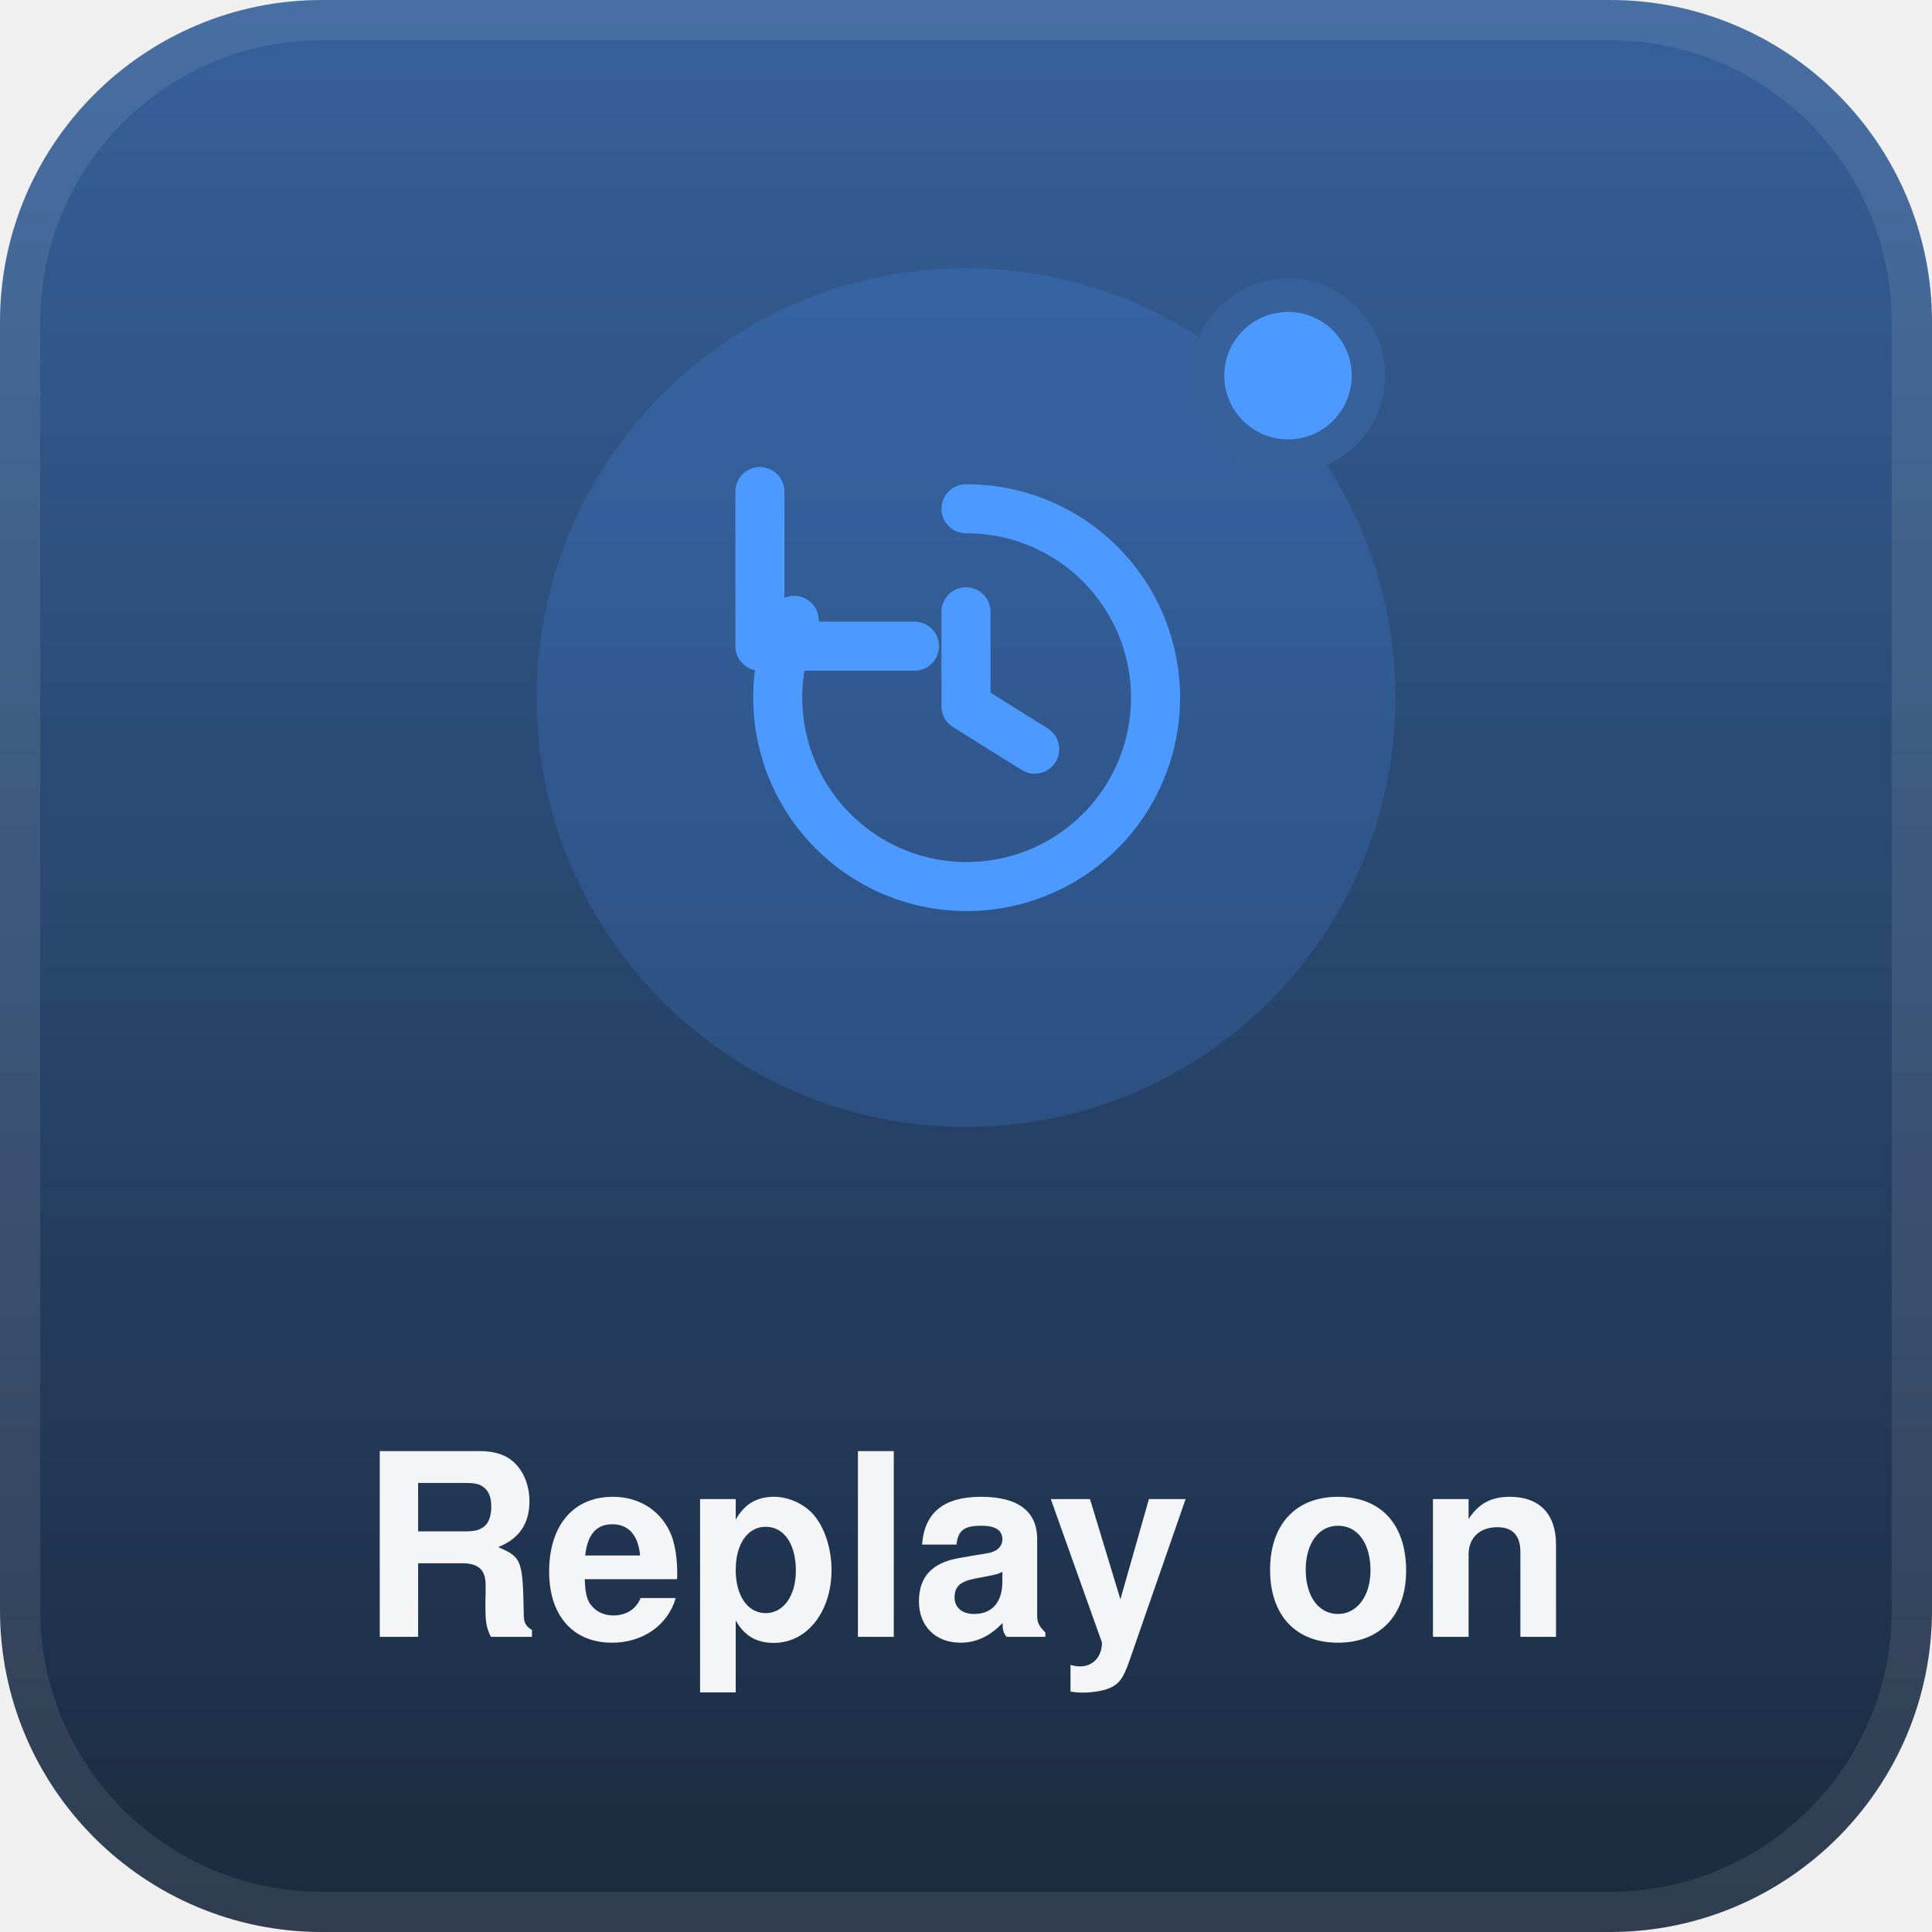
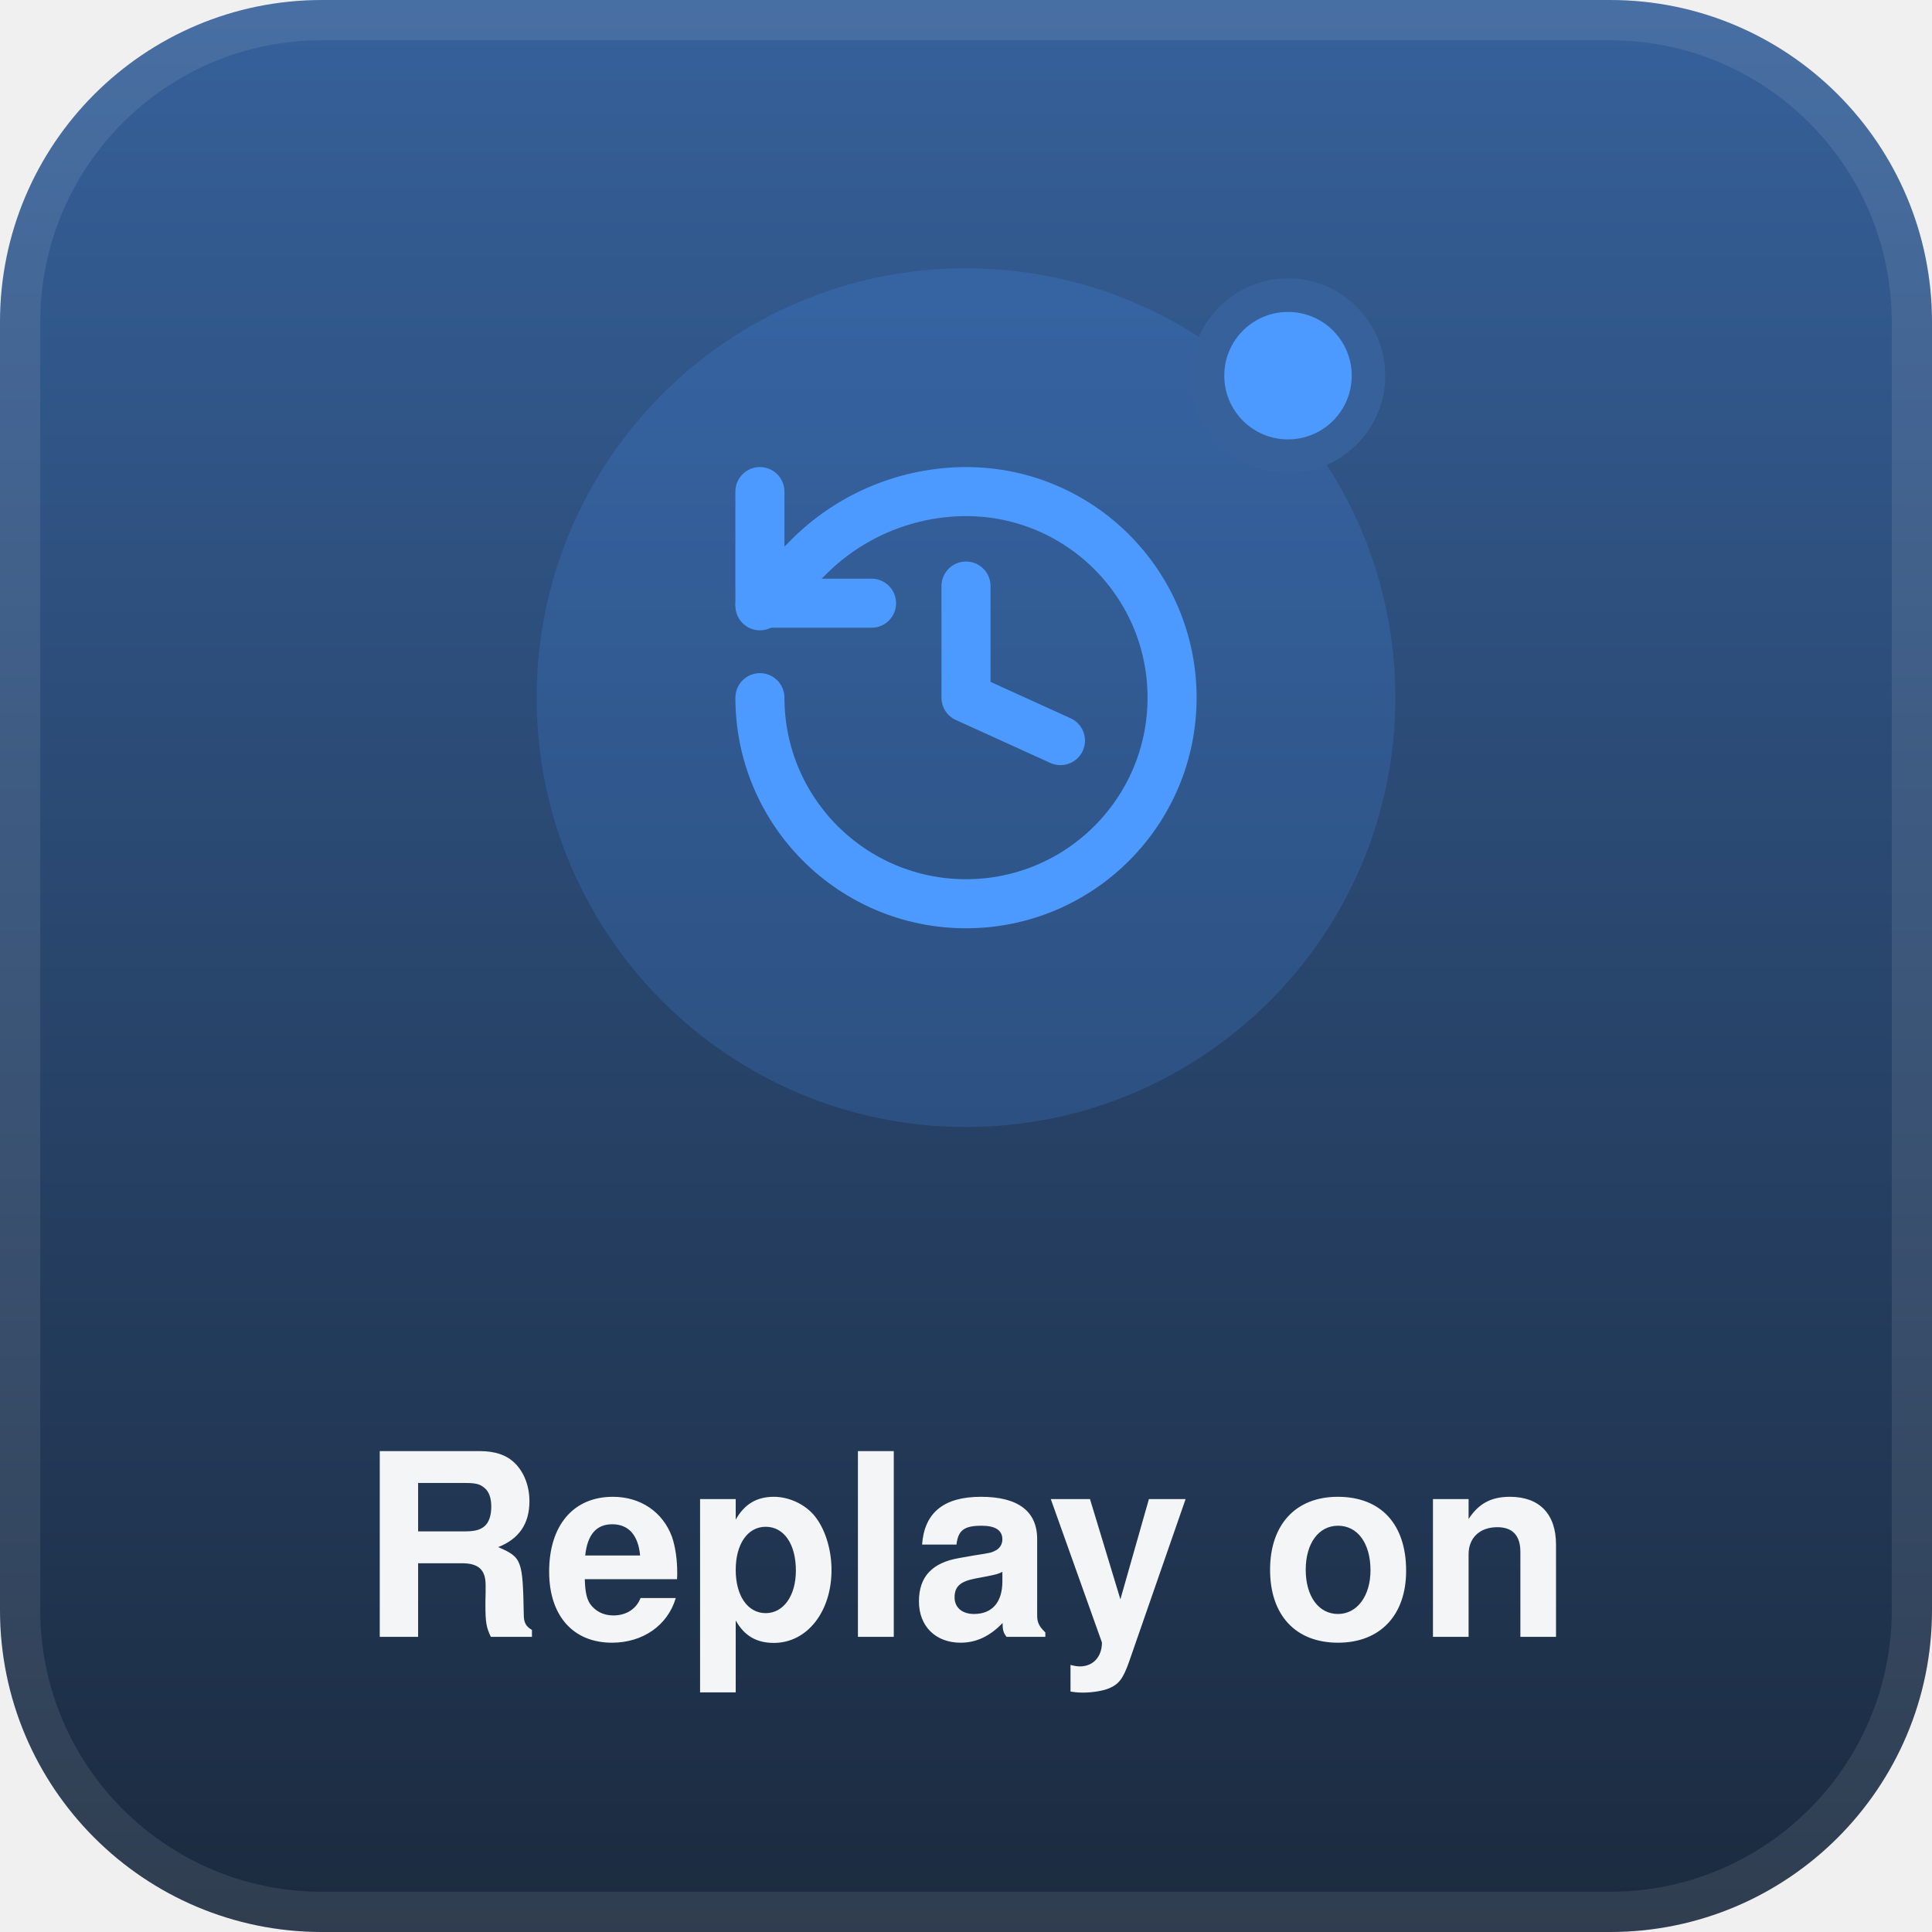
<svg xmlns="http://www.w3.org/2000/svg" width="144" height="144" viewBox="0 0 144 144">
  <defs>
    <linearGradient id="g36619b1b2a3e" x1="0" y1="0" x2="0" y2="1">
      <stop offset="0" stop-color="#36619b" />
      <stop offset="1" stop-color="#1b2a3e" />
    </linearGradient>
  </defs>
  <rect width="144" height="144" rx="24" fill="url(#g36619b1b2a3e)" />
  <rect x="1.5" y="1.5" width="141" height="141" rx="22.5" fill="none" stroke="#fff" stroke-opacity=".09" stroke-width="3" />
  <circle cx="72" cy="52" r="32" fill="#4c9aff" fill-opacity="0.18" />
  <g transform="translate(51.52 31.52) scale(0.64)" fill="none" stroke="#4c9aff" stroke-width="5.713" stroke-linecap="round" stroke-linejoin="round" color="#4c9aff">
-     <path d="M32 10a22 22 0 1 1-20 13M8 8v18h18" />
-     <path d="M32 22v11l8 5" />
+     <path d="M8 32a24 24 0 1 0 24-24 26 26 0 0 0-18 7.3L8 21.3" />
+     <path d="M8 8v13h13M32 19v13l11 5" />
  </g>
  <circle cx="96" cy="28" r="6" fill="#4c9aff" stroke="#36619b" stroke-width="2.5" />
  <text x="72" y="122" text-anchor="middle" font-family="Segoe UI, Helvetica, Arial, sans-serif" font-size="19" font-weight="600" fill="#f4f5f7" fill-opacity="1">Replay on</text>
</svg>
